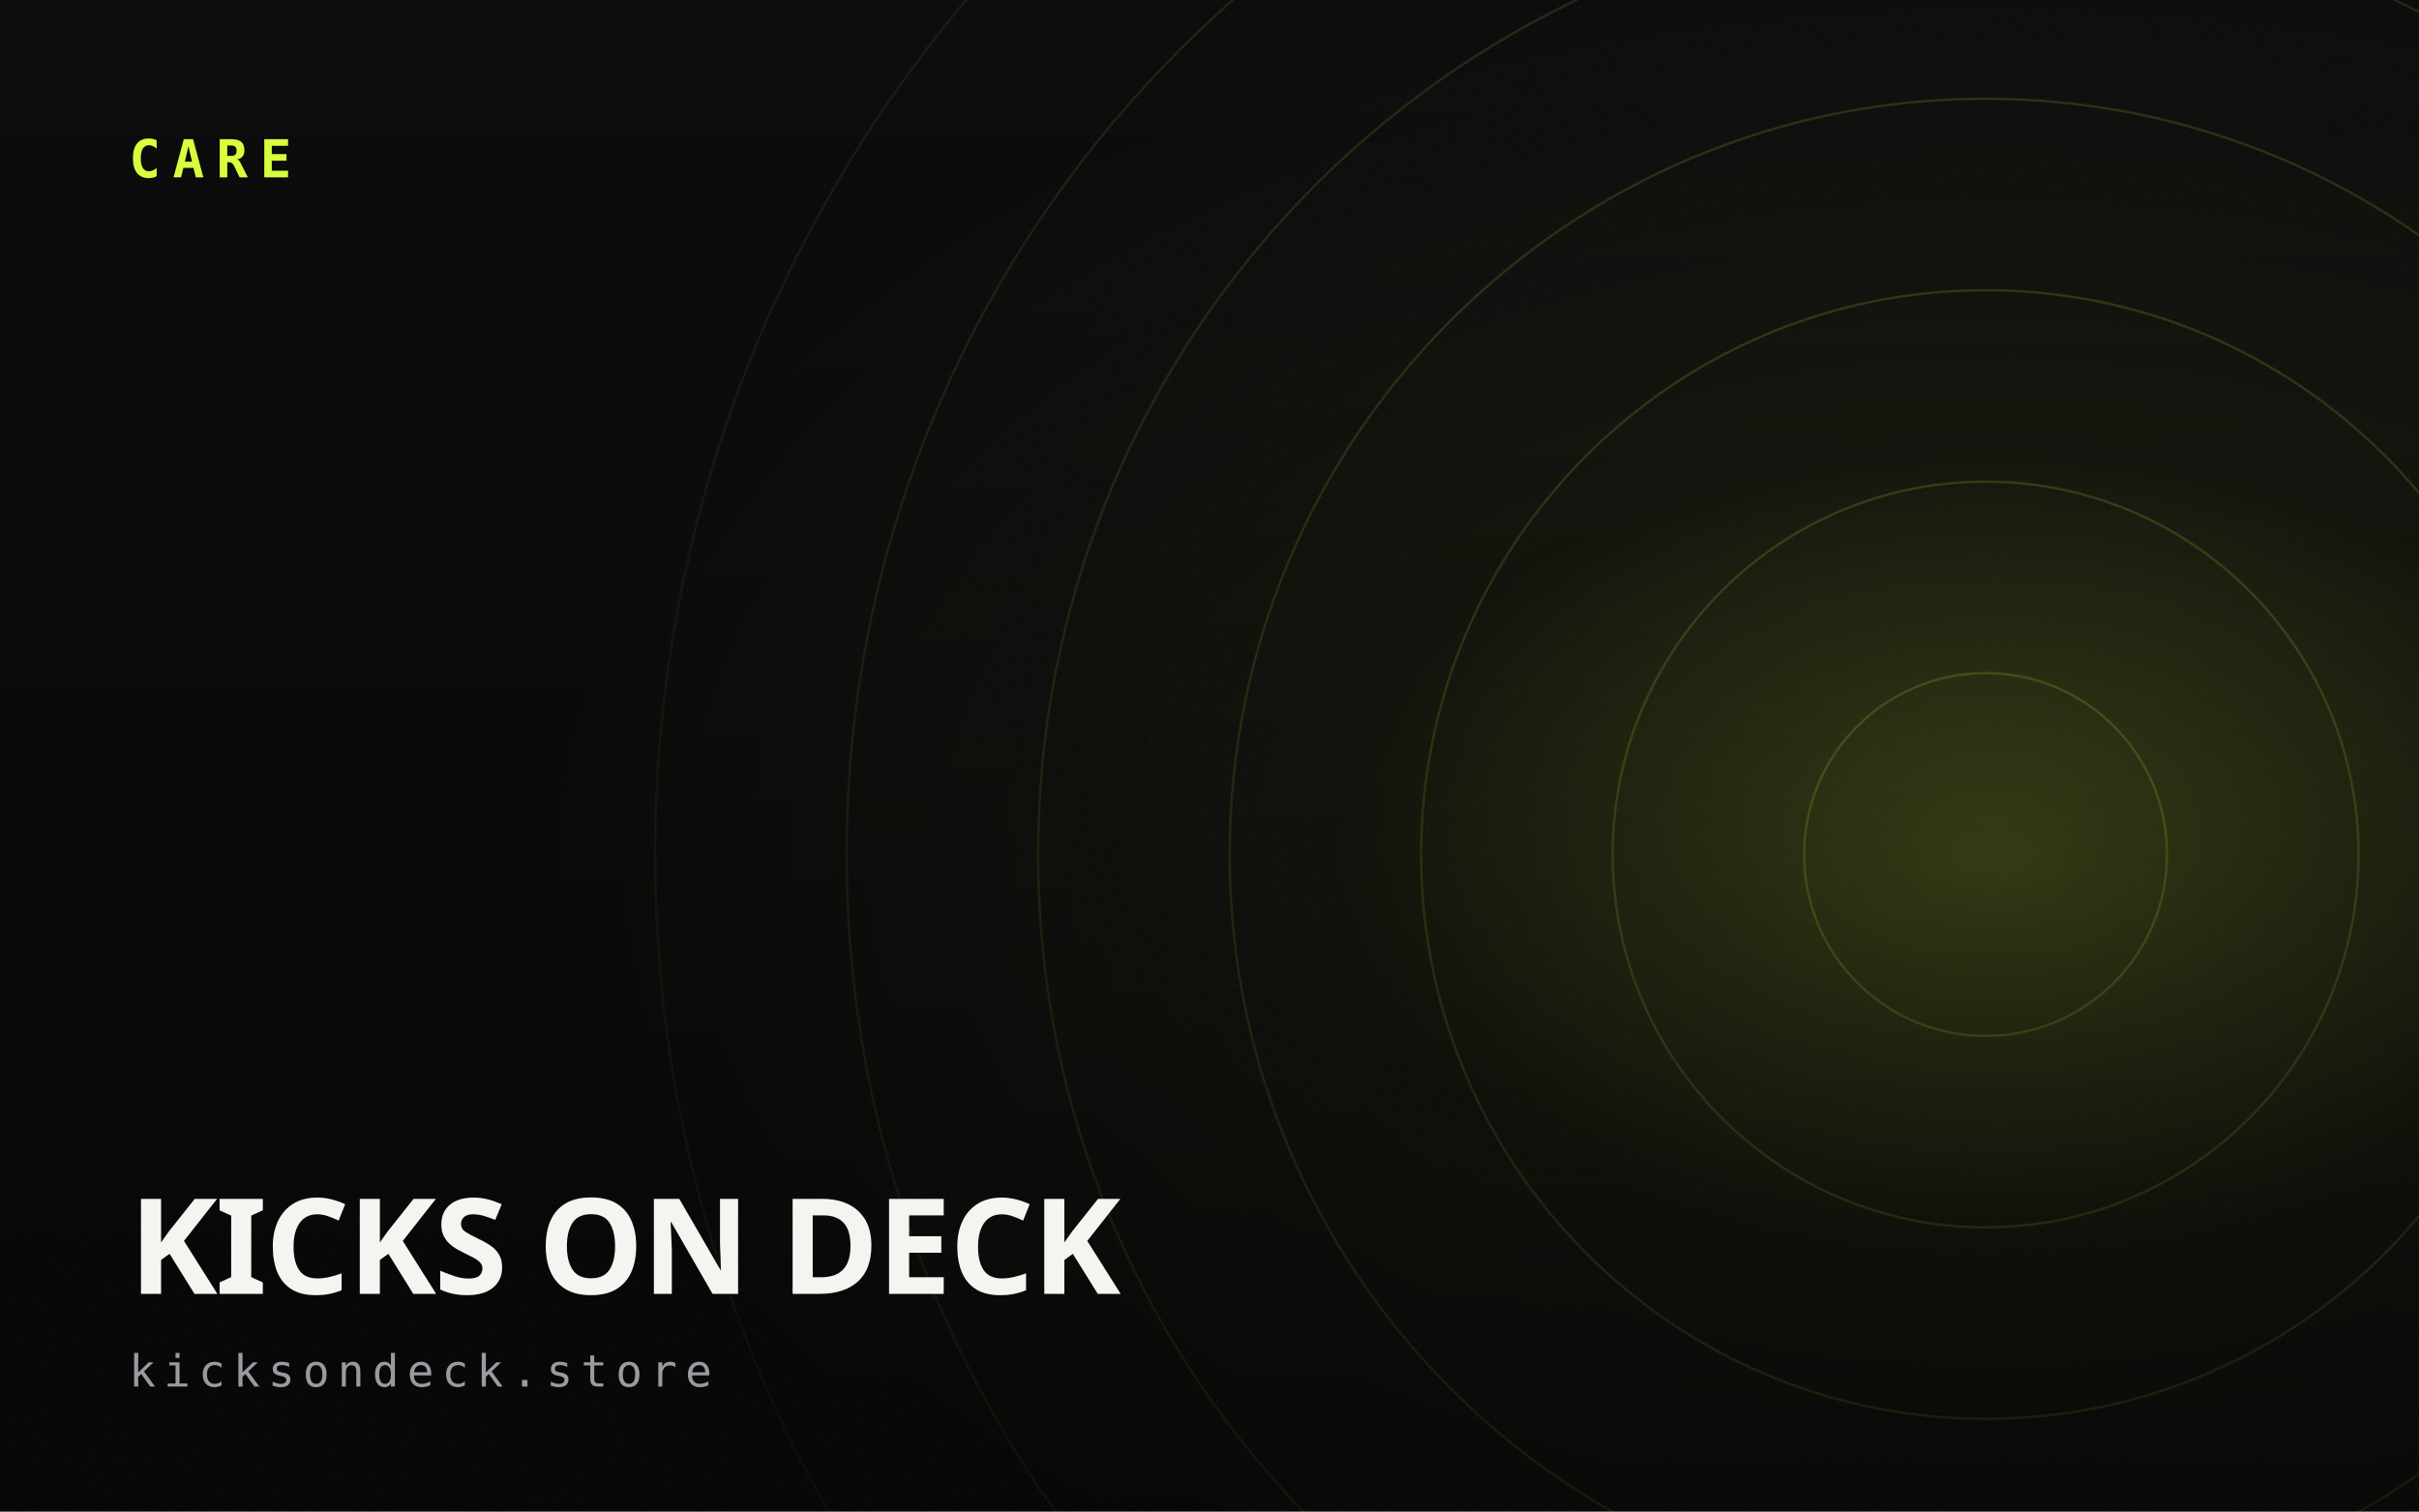
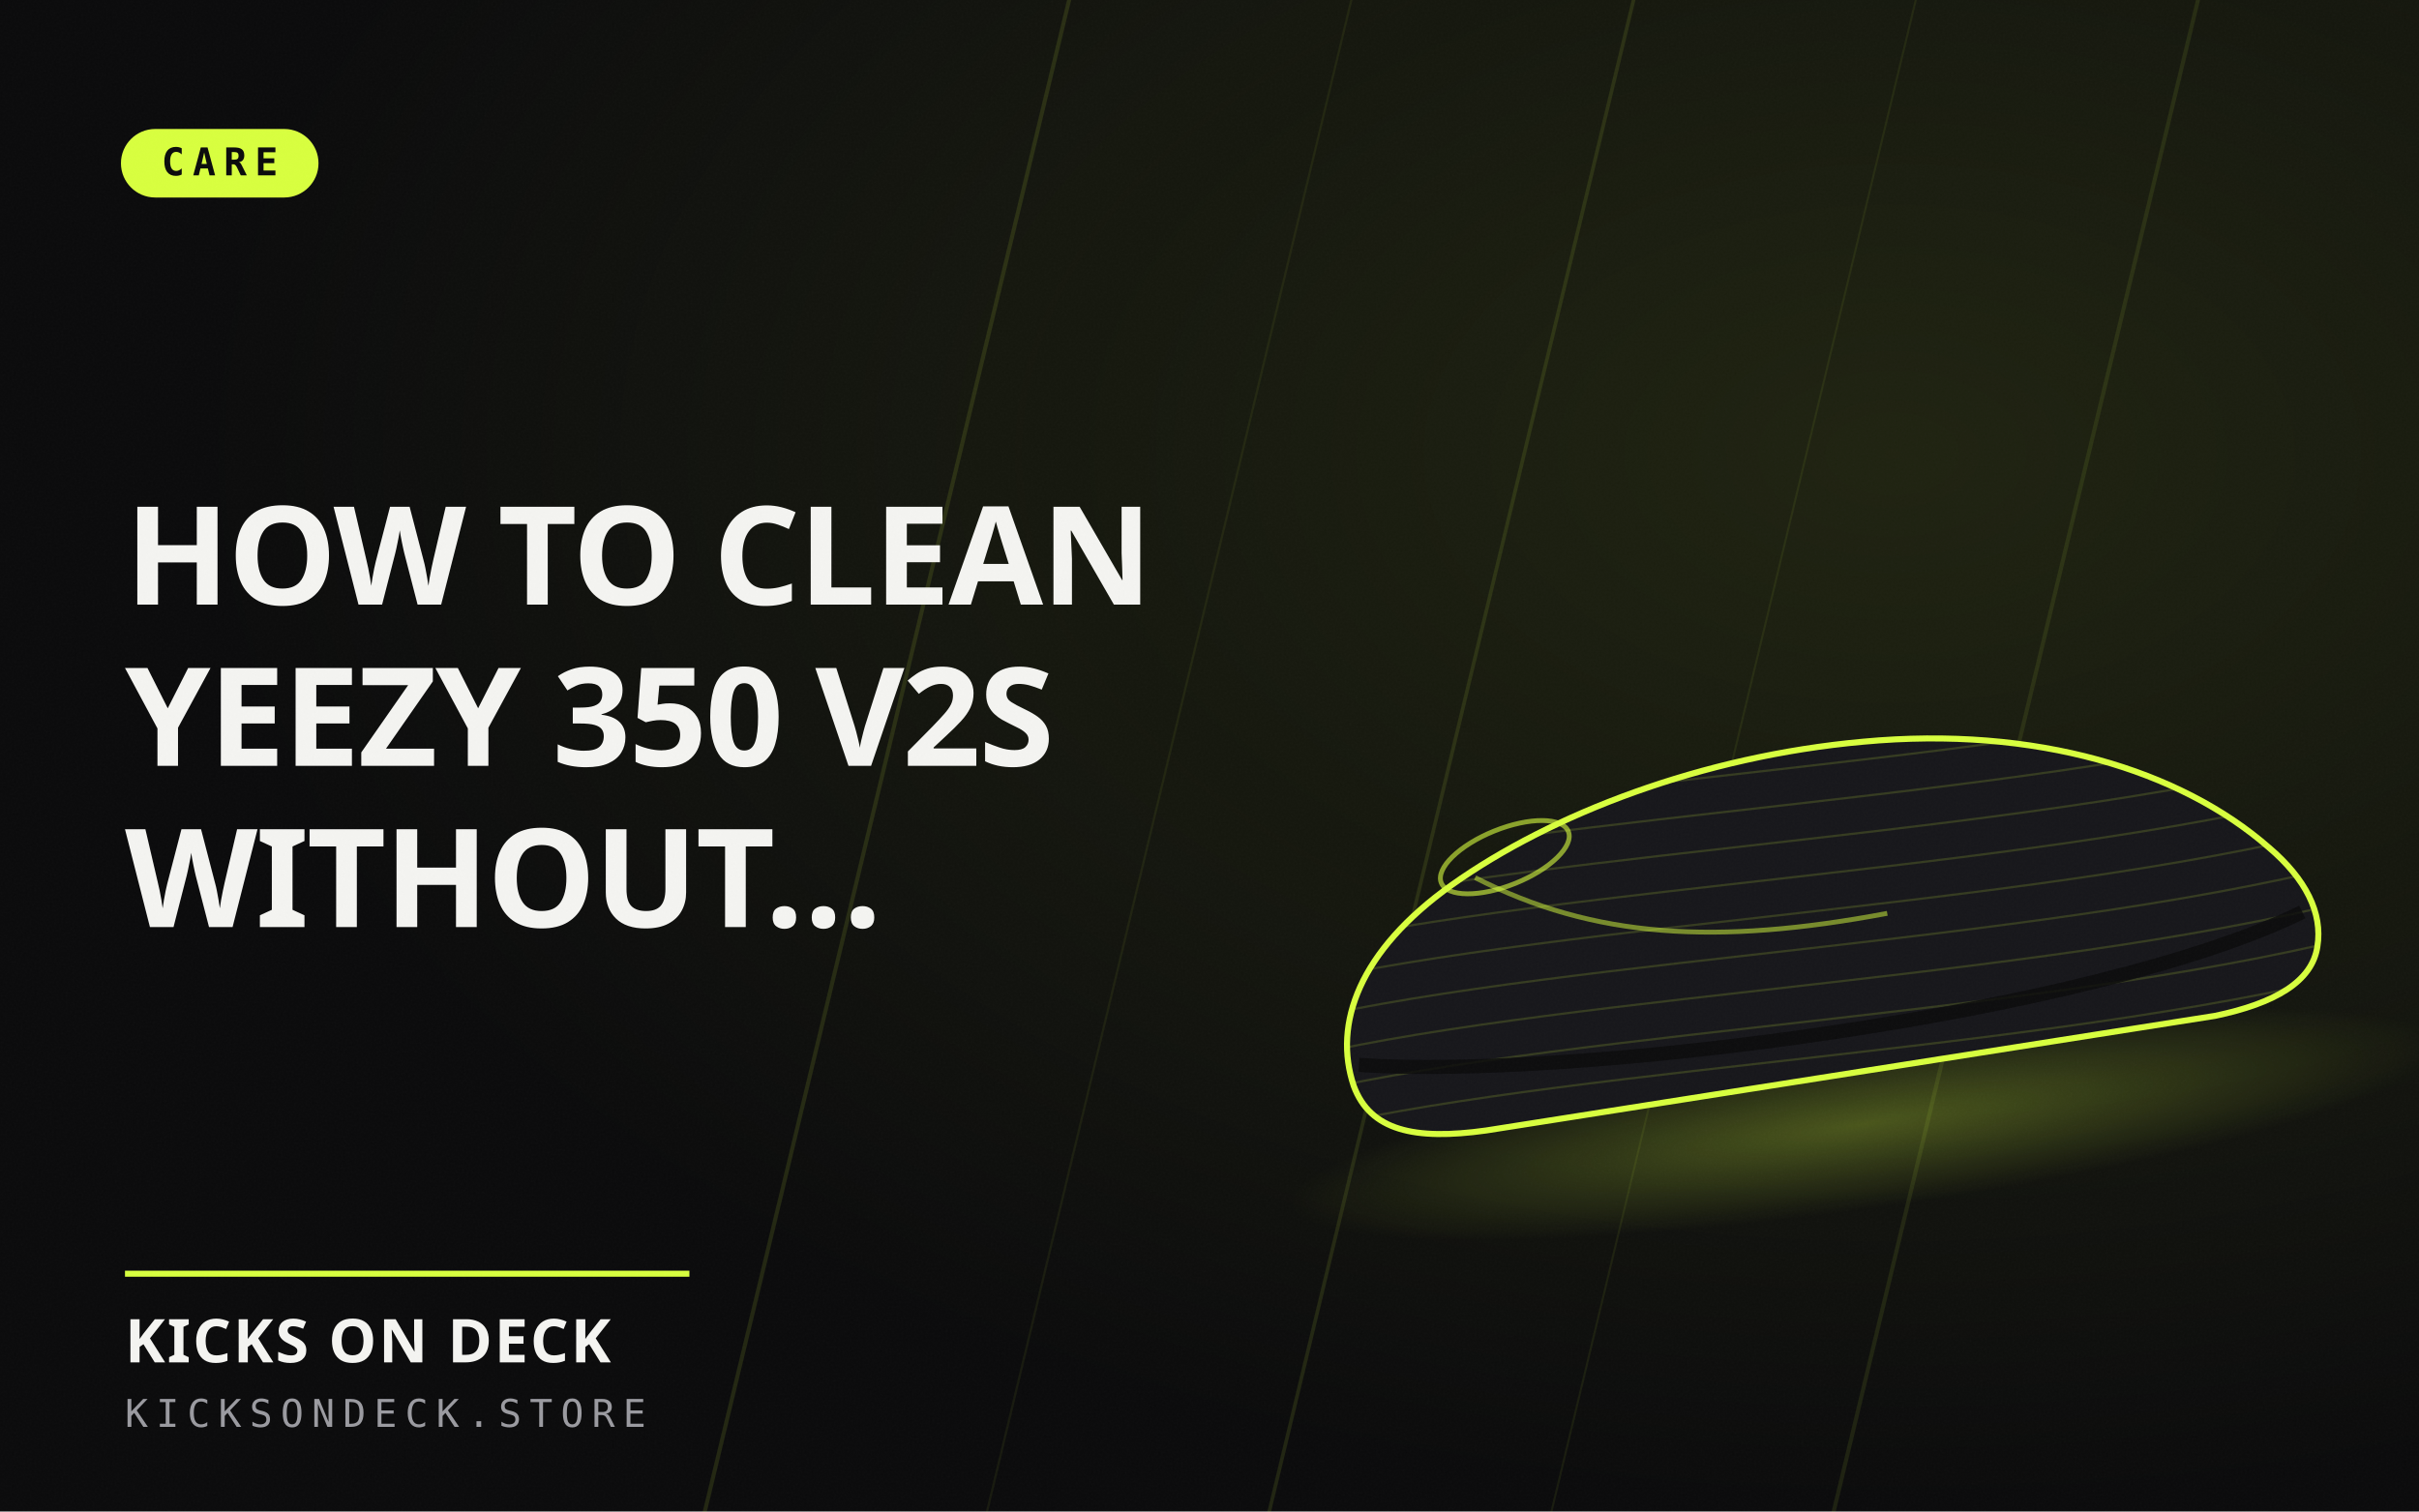
<svg xmlns="http://www.w3.org/2000/svg" viewBox="0 0 1200 750" width="1200" height="750" role="img" aria-label="How to Clean Yeezy 350 V2s Without Wrecking the Boost">
  <defs>
-     <radialGradient id="glow" cx="82.1%" cy="56.5%" r="60%">
-       <stop offset="0%" stop-color="#d8ff3e" stop-opacity="0.30" />
-       <stop offset="45%" stop-color="#d8ff3e" stop-opacity="0.05" />
-       <stop offset="100%" stop-color="#d8ff3e" stop-opacity="0" />
-     </radialGradient>
    <filter id="grain">
      <feTurbulence type="fractalNoise" baseFrequency="0.9" numOctaves="2" stitchTiles="stitch" />
      <feColorMatrix type="saturate" values="0" />
      <feComponentTransfer>
        <feFuncA type="linear" slope="0.05" />
      </feComponentTransfer>
    </filter>
-     <linearGradient id="vig" x1="0" y1="0" x2="0" y2="1">
-       <stop offset="0%" stop-color="#000" stop-opacity="0" />
-       <stop offset="100%" stop-color="#000" stop-opacity="0.55" />
-     </linearGradient>
+     <radialGradient id="floor" cx="50%" cy="50%" r="50%">
+       <stop offset="0%" stop-color="#d8ff3e" stop-opacity="0.28" />
+       <stop offset="100%" stop-color="#d8ff3e" stop-opacity="0" />
+     </radialGradient>
+     <radialGradient id="wash" cx="78%" cy="30%" r="70%">
+       <stop offset="0%" stop-color="#d8ff3e" stop-opacity="0.10" />
+       <stop offset="100%" stop-color="#d8ff3e" stop-opacity="0" />
+     </radialGradient>
+     <clipPath id="shoeclip">
+       <path d="M22,214 C16,182 34,148 84,122 C138,94 216,76 296,80 C382,84 450,116 488,160 C504,178 510,196 505,212 C500,229 480,237 450,239 L84,245 C48,245 27,237 22,214 Z" />
+     </clipPath>
  </defs>
  <rect width="1200" height="750" fill="#0a0a0b" />
-   <rect width="1200" height="750" fill="url(#glow)" />
-   <circle cx="985" cy="424" r="90" fill="none" stroke="#d8ff3e" stroke-width="1.2" opacity="0.220" />
-   <circle cx="985" cy="424" r="185" fill="none" stroke="#d8ff3e" stroke-width="1.2" opacity="0.195" />
-   <circle cx="985" cy="424" r="280" fill="none" stroke="#d8ff3e" stroke-width="1.2" opacity="0.170" />
-   <circle cx="985" cy="424" r="375" fill="none" stroke="#d8ff3e" stroke-width="1.2" opacity="0.145" />
-   <circle cx="985" cy="424" r="470" fill="none" stroke="#d8ff3e" stroke-width="1.2" opacity="0.120" />
-   <circle cx="985" cy="424" r="565" fill="none" stroke="#d8ff3e" stroke-width="1.2" opacity="0.095" />
-   <circle cx="985" cy="424" r="660" fill="none" stroke="#d8ff3e" stroke-width="1.2" opacity="0.070" />
-   <rect width="1200" height="750" fill="url(#vig)" />
-   <rect width="1200" height="750" filter="url(#grain)" opacity="0.6" />
+   <rect width="1200" height="750" fill="url(#wash)" />
+   <line x1="540" y1="-40" x2="340" y2="790" stroke="#d8ff3e" stroke-width="2.0" opacity="0.114" />
+   <line x1="680" y1="-40" x2="480" y2="790" stroke="#d8ff3e" stroke-width="1.1" opacity="0.066" />
+   <line x1="820" y1="-40" x2="620" y2="790" stroke="#d8ff3e" stroke-width="1.8" opacity="0.109" />
+   <line x1="960" y1="-40" x2="760" y2="790" stroke="#d8ff3e" stroke-width="1.0" opacity="0.074" />
+   <line x1="1100" y1="-40" x2="900" y2="790" stroke="#d8ff3e" stroke-width="2.0" opacity="0.093" />
+   <g transform="translate(620,330) rotate(-8)">
+     <ellipse cx="270" cy="268" rx="290" ry="42" fill="url(#floor)" />
+     <path d="M22,214 C16,182 34,148 84,122 C138,94 216,76 296,80 C382,84 450,116 488,160 C504,178 510,196 505,212 C500,229 480,237 450,239 L84,245 C48,245 27,237 22,214 Z" fill="#16161a" stroke="#d8ff3e" stroke-width="3" />
+     <g clip-path="url(#shoeclip)">
+       <path d="M0,70 C 140,58 380,84 540,64" fill="none" stroke="#d8ff3e" stroke-width="1.1" opacity="0.16" />
+       <path d="M0,88 C 140,76 380,102 540,82" fill="none" stroke="#d8ff3e" stroke-width="1.1" opacity="0.16" />
+       <path d="M0,106 C 140,94 380,120 540,100" fill="none" stroke="#d8ff3e" stroke-width="1.1" opacity="0.16" />
+       <path d="M0,124 C 140,112 380,138 540,118" fill="none" stroke="#d8ff3e" stroke-width="1.1" opacity="0.16" />
+       <path d="M0,142 C 140,130 380,156 540,136" fill="none" stroke="#d8ff3e" stroke-width="1.1" opacity="0.16" />
+       <path d="M0,160 C 140,148 380,174 540,154" fill="none" stroke="#d8ff3e" stroke-width="1.1" opacity="0.16" />
+       <path d="M0,178 C 140,166 380,192 540,172" fill="none" stroke="#d8ff3e" stroke-width="1.1" opacity="0.16" />
+       <path d="M0,196 C 140,184 380,210 540,190" fill="none" stroke="#d8ff3e" stroke-width="1.1" opacity="0.16" />
+       <path d="M0,214 C 140,202 380,228 540,208" fill="none" stroke="#d8ff3e" stroke-width="1.1" opacity="0.16" />
+       <path d="M0,232 C 140,220 380,246 540,226" fill="none" stroke="#d8ff3e" stroke-width="1.1" opacity="0.16" />
+       <path d="M0,250 C 140,238 380,264 540,244" fill="none" stroke="#d8ff3e" stroke-width="1.1" opacity="0.16" />
+     </g>
+     <path d="M26,204 C130,226 390,230 500,194" fill="none" stroke="#0a0a0b" stroke-width="7" opacity="0.85" />
+     <path d="M96,120 C150,158 210,170 296,166" fill="none" stroke="#d8ff3e" stroke-width="2.4" opacity="0.5" />
+     <ellipse cx="112" cy="112" rx="34" ry="14" fill="none" stroke="#d8ff3e" stroke-width="2.4" opacity="0.6" transform="rotate(-14 112 112)" />
+   </g>
  <g font-family="ui-monospace, monospace">
-     <text x="64" y="88" fill="#d8ff3e" font-size="26" letter-spacing="6" font-weight="700">CARE</text>
-     <text x="64" y="642" fill="#f4f4f1" font-size="66" font-weight="800" letter-spacing="-1" font-family="system-ui, sans-serif">KICKS ON DECK</text>
-     <text x="64" y="688" fill="#9a9aa0" font-size="22" letter-spacing="4">kicksondeck.store</text>
+     <rect x="60" y="64" rx="17" height="34" width="98" fill="#d8ff3e" />
+     <text x="109" y="87" fill="#0a0a0b" font-size="19" letter-spacing="4" font-weight="700" text-anchor="middle">CARE</text>
  </g>
+   <g font-family="system-ui, sans-serif" font-weight="800" fill="#f4f4f1" letter-spacing="-1">
+     <text x="62" y="300" font-size="68">HOW TO CLEAN</text>
+     <text x="62" y="380" font-size="68">YEEZY 350 V2S</text>
+     <text x="62" y="460" font-size="68">WITHOUT…</text>
+   </g>
+   <line x1="62" y1="632" x2="342" y2="632" stroke="#d8ff3e" stroke-width="3" />
+   <g font-family="ui-monospace, monospace">
+     <text x="62" y="676" fill="#f4f4f1" font-size="30" font-weight="800" letter-spacing="1" font-family="system-ui, sans-serif">KICKS ON DECK</text>
+     <text x="62" y="708" fill="#9a9aa0" font-size="19" letter-spacing="4">KICKSONDECK.STORE</text>
+   </g>
+   <rect width="1200" height="750" filter="url(#grain)" opacity="0.55" />
</svg>
